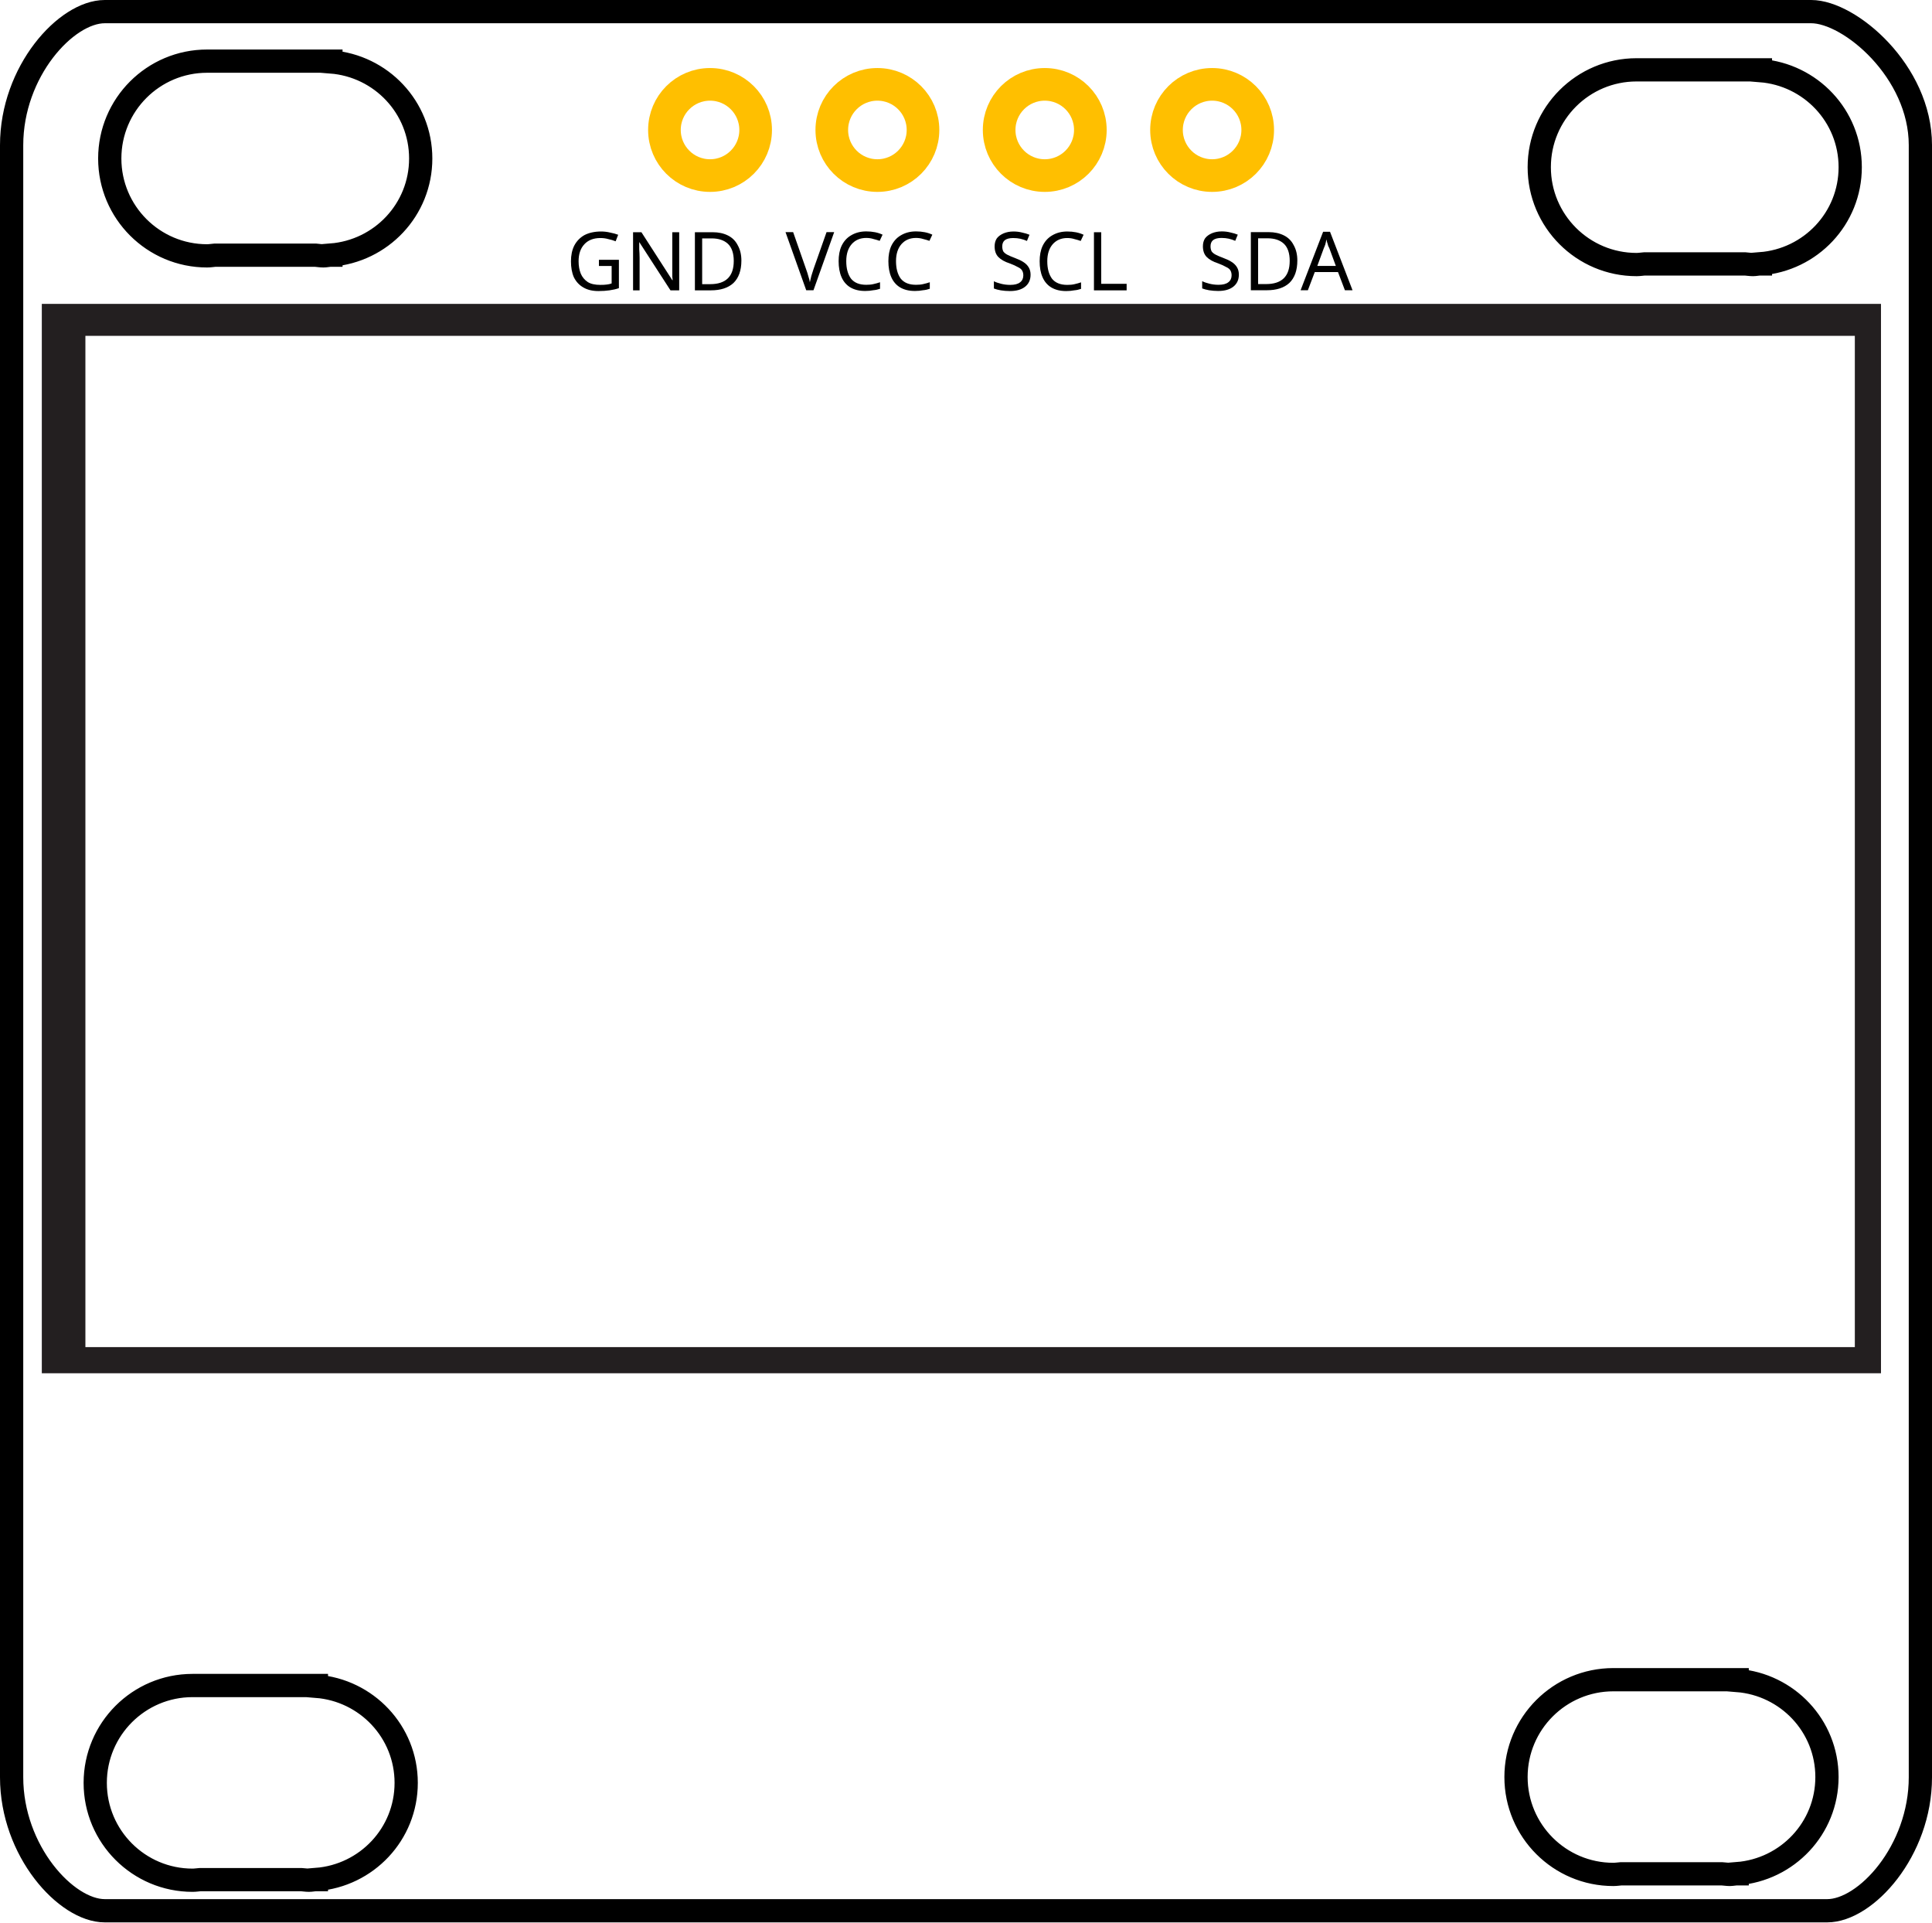
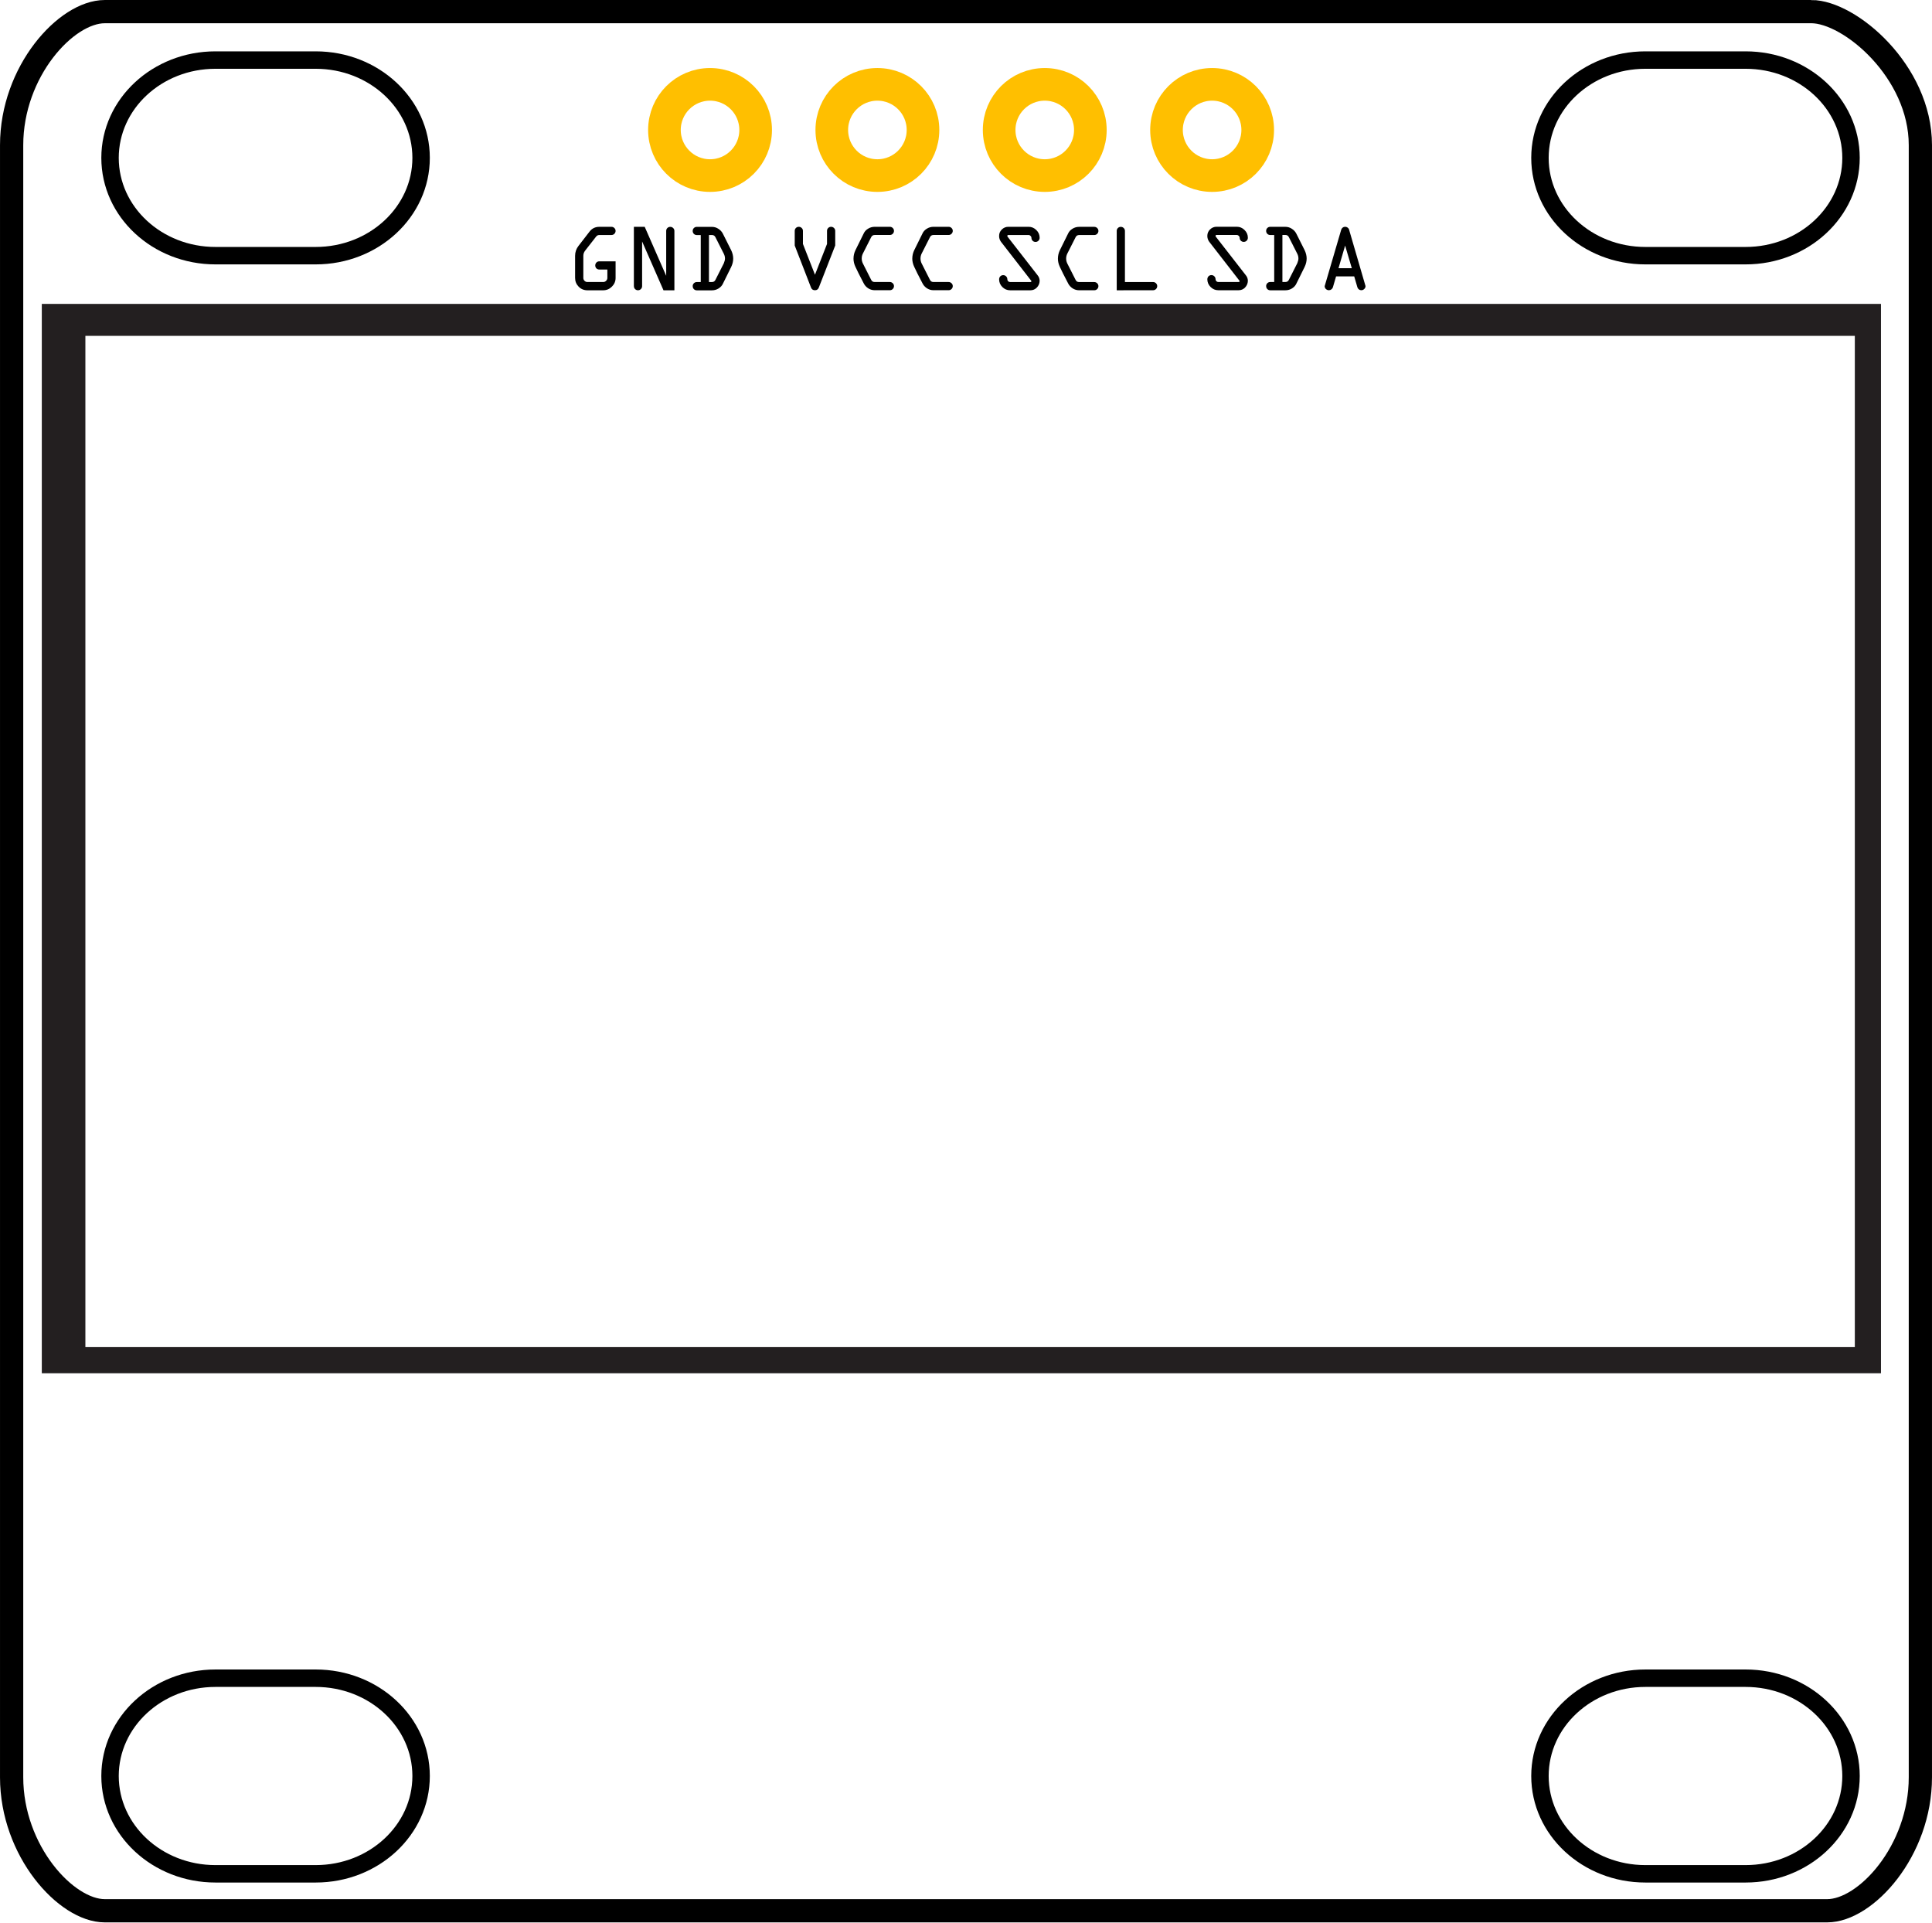
<svg xmlns="http://www.w3.org/2000/svg" version="1.1" id="Layer_1" x="0px" y="0px" width="110.825" height="110.257" viewBox="-46.775 16.925 110.825 110.257" enable-background="new -46.775 16.925 79.95 72.75" xml:space="preserve">
  <defs id="defs23" />
  <g id="keepout" transform="translate(0.5599988,37.16133)" />
  <g id="soldermask" transform="translate(0.5599988,37.16133)" />
  <g id="outline" transform="translate(0.5599988,37.16133)" />
-   <g id="g982">
-     <g transform="matrix(1.333333,0,0,1.333333,16.25833,-4.975)" id="silkscreen">
-       <path id="path2" d="m 30.648,16.925 h -73.417 c -1.66,0 -4.006,2.571 -4.006,5.745 v 70.205 c 0,3.171 2.346,5.743 4.006,5.743 h 74.104 c 1.66,0 4.009,-2.572 4.009,-5.743 V 22.669 c 0,-3.173 -3.036,-5.744 -4.696,-5.744 z m -64.311,80.348 v 0.006 h -0.047 c -0.094,0.006 -0.183,0.026 -0.276,0.026 -0.112,0 -0.22,-0.021 -0.328,-0.026 h -4.349 c -0.108,0.008 -0.215,0.026 -0.327,0.026 -2.313,0 -4.188,-1.875 -4.188,-4.188 0,-2.312 1.875,-4.188 4.188,-4.188 h 5.327 v 0.033 c 2.158,0.168 3.863,1.953 3.863,4.154 0,2.204 -1.703,3.989 -3.863,4.157 z m 0.625,-69.875 v 0.005 h -0.047 c -0.094,0.006 -0.183,0.028 -0.276,0.028 -0.112,0 -0.22,-0.019 -0.328,-0.028 h -4.349 c -0.108,0.009 -0.215,0.028 -0.327,0.028 -2.313,0 -4.188,-1.875 -4.188,-4.188 0,-2.313 1.874,-4.188 4.188,-4.188 h 5.327 v 0.033 c 2.158,0.168 3.863,1.953 3.863,4.155 0,2.202 -1.703,3.987 -3.863,4.155 z m 60.5,69.625 v 0.006 h -0.047 c -0.094,0.006 -0.183,0.026 -0.276,0.026 -0.112,0 -0.22,-0.021 -0.328,-0.026 h -4.349 c -0.108,0.008 -0.215,0.026 -0.327,0.026 -2.313,0 -4.188,-1.875 -4.188,-4.188 0,-2.312 1.875,-4.188 4.188,-4.188 h 5.327 v 0.033 c 2.158,0.168 3.863,1.953 3.863,4.154 0,2.204 -1.703,3.989 -3.863,4.157 z m 1,-69.251 v 0.006 h -0.047 c -0.094,0.006 -0.183,0.027 -0.276,0.027 -0.112,0 -0.22,-0.02 -0.328,-0.027 h -4.349 c -0.108,0.008 -0.215,0.027 -0.327,0.027 -2.313,0 -4.188,-1.875 -4.188,-4.188 0,-2.313 1.875,-4.188 4.188,-4.188 h 5.327 v 0.033 c 2.158,0.168 3.863,1.953 3.863,4.155 0,2.202 -1.703,3.988 -3.863,4.155 z" style="fill:none;stroke:#000000;stroke-opacity:1" />
-       <text id="text36" font-size="2.5" style="font-style:normal;font-variant:normal;font-weight:normal;font-stretch:normal;font-size:3.5px;font-family:OCRA;-inkscape-font-specification:'OCRA, Normal';font-variant-ligatures:normal;font-variant-caps:normal;font-variant-numeric:normal;font-feature-settings:normal;text-align:start;writing-mode:lr-tb;text-anchor:start;fill:#000000" x="-22.928" y="28.912">GND</text>
-       <text id="text38" font-size="2.5" style="font-style:normal;font-variant:normal;font-weight:normal;font-stretch:normal;font-size:3.5px;font-family:OCRA;-inkscape-font-specification:'OCRA, Normal';font-variant-ligatures:normal;font-variant-caps:normal;font-variant-numeric:normal;font-feature-settings:normal;text-align:start;writing-mode:lr-tb;text-anchor:start;fill:#000000" x="-13.48" y="28.91">VCC</text>
-       <text id="text40" font-size="2.5" style="font-style:normal;font-variant:normal;font-weight:normal;font-stretch:normal;font-size:3.5px;font-family:OCRA;-inkscape-font-specification:'OCRA, Normal';font-variant-ligatures:normal;font-variant-caps:normal;font-variant-numeric:normal;font-feature-settings:normal;text-align:start;writing-mode:lr-tb;text-anchor:start;fill:#000000" x="-4.686" y="28.912">SCL</text>
-       <text id="text42" font-size="2.5" style="font-style:normal;font-variant:normal;font-weight:normal;font-stretch:normal;font-size:3.5px;font-family:OCRA;-inkscape-font-specification:'OCRA, Normal';font-variant-ligatures:normal;font-variant-caps:normal;font-variant-numeric:normal;font-feature-settings:normal;text-align:start;writing-mode:lr-tb;text-anchor:start;fill:#000000" x="4.272" y="28.91">SDA</text>
-       <path style="fill:#231f20" d="m 1.299,12.572 v 46 H 80.424 v -46 z m 1.875,1.375 H 79.299 v 43.5 H 3.174 Z" transform="translate(-46.775,16.925)" id="rect44" />
+   <g id="copper1">
+     <g transform="translate(-84.07,-31.01)" id="copper0">
+       <path d="m 78.025,52.773 c 1.445,0 2.616,1.171 2.616,2.616 0,1.445 -1.171,2.616 -2.616,2.616 -1.445,0 -2.616,-1.171 -2.616,-2.616 0,-1.445 1.171,-2.616 2.616,-2.616 z" style="fill:none;stroke:#ffbf00;stroke-width:1.872;stroke-linecap:butt;stroke-linejoin:miter;stroke-miterlimit:4;stroke-dasharray:none;stroke-opacity:1" id="path3278" />
+       <path id="path3280" style="fill:none;stroke:#ffbf00;stroke-width:1.872;stroke-linecap:butt;stroke-linejoin:miter;stroke-miterlimit:4;stroke-dasharray:none;stroke-opacity:1" d="m 87.625,52.773 c 1.445,0 2.616,1.171 2.616,2.616 0,1.445 -1.171,2.616 -2.616,2.616 -1.445,0 -2.616,-1.171 -2.616,-2.616 0,-1.445 1.171,-2.616 2.616,-2.616 z" />
+       <path d="m 97.225,52.773 c 1.445,0 2.616,1.171 2.616,2.616 0,1.445 -1.171,2.616 -2.616,2.616 -1.445,0 -2.616,-1.171 -2.616,-2.616 0,-1.445 1.171,-2.616 2.616,-2.616 z" style="fill:none;stroke:#ffbf00;stroke-width:1.872;stroke-linecap:butt;stroke-linejoin:miter;stroke-miterlimit:4;stroke-dasharray:none;stroke-opacity:1" id="path3282" />
+       <path id="path3284" style="fill:none;stroke:#ffbf00;stroke-width:1.872;stroke-linecap:butt;stroke-linejoin:miter;stroke-miterlimit:4;stroke-dasharray:none;stroke-opacity:1" d="m 106.825,52.773 c 1.445,0 2.616,1.171 2.616,2.616 0,1.445 -1.171,2.616 -2.616,2.616 -1.445,0 -2.616,-1.171 -2.616,-2.616 0,-1.445 1.171,-2.616 2.616,-2.616 z" />
    </g>
-     <g id="copper1">
-       <g id="copper0" transform="translate(-84.07,-31.01)">
-         <path id="path3278" style="fill:none;stroke:#ffbf00;stroke-width:1.872;stroke-linecap:butt;stroke-linejoin:miter;stroke-miterlimit:4;stroke-dasharray:none;stroke-opacity:1" d="m 78.025,52.773 c 1.445,0 2.616,1.171 2.616,2.616 0,1.445 -1.171,2.616 -2.616,2.616 -1.445,0 -2.616,-1.171 -2.616,-2.616 0,-1.445 1.171,-2.616 2.616,-2.616 z" />
-         <path d="m 87.625,52.773 c 1.445,0 2.616,1.171 2.616,2.616 0,1.445 -1.171,2.616 -2.616,2.616 -1.445,0 -2.616,-1.171 -2.616,-2.616 0,-1.445 1.171,-2.616 2.616,-2.616 z" style="fill:none;stroke:#ffbf00;stroke-width:1.872;stroke-linecap:butt;stroke-linejoin:miter;stroke-miterlimit:4;stroke-dasharray:none;stroke-opacity:1" id="path3280" />
-         <path id="path3282" style="fill:none;stroke:#ffbf00;stroke-width:1.872;stroke-linecap:butt;stroke-linejoin:miter;stroke-miterlimit:4;stroke-dasharray:none;stroke-opacity:1" d="m 97.225,52.773 c 1.445,0 2.616,1.171 2.616,2.616 0,1.445 -1.171,2.616 -2.616,2.616 -1.445,0 -2.616,-1.171 -2.616,-2.616 0,-1.445 1.171,-2.616 2.616,-2.616 z" />
-         <path d="m 106.825,52.773 c 1.445,0 2.616,1.171 2.616,2.616 0,1.445 -1.171,2.616 -2.616,2.616 -1.445,0 -2.616,-1.171 -2.616,-2.616 0,-1.445 1.171,-2.616 2.616,-2.616 z" style="fill:none;stroke:#ffbf00;stroke-width:1.872;stroke-linecap:butt;stroke-linejoin:miter;stroke-miterlimit:4;stroke-dasharray:none;stroke-opacity:1" id="path3284" />
-       </g>
+   </g>
+   <g id="silkscreen">
+     <g transform="matrix(1.333333,0,0,1.333333,16.25833,-4.975)" aria-label="GND" style="font-style:normal;font-variant:normal;font-weight:normal;font-stretch:normal;font-size:3.5px;font-family:OCRA;-inkscape-font-specification:'OCRA, Normal';font-variant-ligatures:normal;font-variant-caps:normal;font-variant-numeric:normal;font-feature-settings:normal;text-align:start;writing-mode:lr-tb;text-anchor:start;fill:#000000" id="text36">
+       <path d="m -22.533,28.38 v -0.949 q 0,-0.241 0.147,-0.43 l 0.476,-0.616 q 0.158,-0.203 0.42,-0.203 h 0.521 q 0.073,0 0.126,0.052 0.052,0.052 0.052,0.122 0,0.073 -0.052,0.126 -0.052,0.052 -0.126,0.052 h -0.521 q -0.087,0 -0.14,0.07 l -0.476,0.609 q -0.073,0.098 -0.073,0.217 v 0.949 q 0,0.073 0.052,0.126 0.052,0.052 0.122,0.052 h 0.682 q 0.07,0 0.122,-0.052 0.056,-0.052 0.056,-0.126 v -0.36 h -0.346 q -0.073,0 -0.126,-0.049 -0.049,-0.052 -0.049,-0.126 0,-0.073 0.049,-0.126 0.052,-0.052 0.126,-0.052 h 0.7 v 0.714 q 0,0.217 -0.158,0.374 -0.158,0.158 -0.374,0.158 h -0.682 q -0.221,0 -0.374,-0.154 -0.154,-0.158 -0.154,-0.378 z" style="font-style:normal;font-variant:normal;font-weight:normal;font-stretch:normal;font-size:3.5px;font-family:OCRA;-inkscape-font-specification:'OCRA, Normal';font-variant-ligatures:normal;font-variant-caps:normal;font-variant-numeric:normal;font-feature-settings:normal;text-align:start;writing-mode:lr-tb;text-anchor:start;fill:#000000" id="path844" />
+       <path d="m -20.004,28.733 v -2.551 h 0.466 l 0.924,2.107 v -1.932 q 0,-0.07 0.049,-0.122 0.052,-0.052 0.126,-0.052 0.073,0 0.126,0.052 0.052,0.052 0.052,0.122 v 2.555 h -0.469 l -0.92,-2.1 v 1.921 q 0,0.073 -0.052,0.126 -0.052,0.052 -0.126,0.052 -0.073,0 -0.126,-0.052 -0.049,-0.052 -0.049,-0.126 z" style="font-style:normal;font-variant:normal;font-weight:normal;font-stretch:normal;font-size:3.5px;font-family:OCRA;-inkscape-font-specification:'OCRA, Normal';font-variant-ligatures:normal;font-variant-caps:normal;font-variant-numeric:normal;font-feature-settings:normal;text-align:start;writing-mode:lr-tb;text-anchor:start;fill:#000000" id="path846" />
+       <path d="m -17.474,28.733 q 0,-0.07 0.049,-0.122 0.052,-0.052 0.126,-0.052 h 0.172 v -2.023 h -0.172 q -0.073,0 -0.126,-0.052 -0.049,-0.052 -0.049,-0.126 0,-0.07 0.049,-0.122 0.052,-0.052 0.126,-0.052 h 0.651 q 0.154,0 0.28,0.084 0.13,0.084 0.193,0.21 l 0.357,0.711 q 0.087,0.182 0.087,0.36 0,0.178 -0.087,0.36 l -0.353,0.714 q -0.056,0.126 -0.189,0.21 -0.13,0.081 -0.287,0.081 h -0.651 q -0.073,0 -0.126,-0.052 -0.049,-0.052 -0.049,-0.126 z m 0.7,-0.175 h 0.126 q 0.108,0 0.154,-0.098 l 0.36,-0.711 q 0.049,-0.119 0.049,-0.203 0,-0.105 -0.049,-0.203 l -0.36,-0.711 q -0.045,-0.098 -0.154,-0.098 h -0.126 z" style="font-style:normal;font-variant:normal;font-weight:normal;font-stretch:normal;font-size:3.5px;font-family:OCRA;-inkscape-font-specification:'OCRA, Normal';font-variant-ligatures:normal;font-variant-caps:normal;font-variant-numeric:normal;font-feature-settings:normal;text-align:start;writing-mode:lr-tb;text-anchor:start;fill:#000000" id="path848" />
+     </g>
+     <g transform="matrix(1.333333,0,0,1.333333,16.25833,-4.975)" aria-label="VCC" style="font-style:normal;font-variant:normal;font-weight:normal;font-stretch:normal;font-size:3.5px;font-family:OCRA;-inkscape-font-specification:'OCRA, Normal';font-variant-ligatures:normal;font-variant-caps:normal;font-variant-numeric:normal;font-feature-settings:normal;text-align:start;writing-mode:lr-tb;text-anchor:start;fill:#000000" id="text38">
+       <path d="m -13.084,26.988 v -0.633 q 0,-0.07 0.049,-0.122 0.052,-0.052 0.126,-0.052 0.073,0 0.126,0.052 0.052,0.052 0.052,0.122 v 0.564 l 0.518,1.323 0.518,-1.323 v -0.564 q 0,-0.07 0.049,-0.122 0.052,-0.052 0.126,-0.052 0.073,0 0.126,0.052 0.052,0.052 0.052,0.122 v 0.63 l -0.707,1.813 q -0.045,0.112 -0.165,0.112 -0.122,0 -0.168,-0.112 z" style="font-style:normal;font-variant:normal;font-weight:normal;font-stretch:normal;font-size:3.5px;font-family:OCRA;-inkscape-font-specification:'OCRA, Normal';font-variant-ligatures:normal;font-variant-caps:normal;font-variant-numeric:normal;font-feature-settings:normal;text-align:start;writing-mode:lr-tb;text-anchor:start;fill:#000000" id="path851" />
+       <path d="m -10.555,27.545 q 0,-0.185 0.084,-0.36 l 0.353,-0.714 q 0.056,-0.126 0.185,-0.206 0.133,-0.084 0.29,-0.084 h 0.651 q 0.073,0 0.126,0.052 0.052,0.052 0.052,0.122 0,0.073 -0.052,0.126 -0.052,0.052 -0.126,0.052 h -0.651 q -0.108,0 -0.154,0.098 l -0.36,0.711 q -0.045,0.098 -0.045,0.203 0,0.105 0.045,0.203 l 0.36,0.711 q 0.045,0.098 0.154,0.098 h 0.651 q 0.073,0 0.126,0.052 0.052,0.052 0.052,0.122 0,0.073 -0.052,0.126 -0.052,0.052 -0.126,0.052 h -0.651 q -0.154,0 -0.283,-0.084 -0.126,-0.084 -0.189,-0.21 -0.259,-0.493 -0.357,-0.711 -0.084,-0.178 -0.084,-0.36 z" style="font-style:normal;font-variant:normal;font-weight:normal;font-stretch:normal;font-size:3.5px;font-family:OCRA;-inkscape-font-specification:'OCRA, Normal';font-variant-ligatures:normal;font-variant-caps:normal;font-variant-numeric:normal;font-feature-settings:normal;text-align:start;writing-mode:lr-tb;text-anchor:start;fill:#000000" id="path853" />
+       <path d="m -8.026,27.545 q 0,-0.185 0.084,-0.36 l 0.353,-0.714 q 0.056,-0.126 0.185,-0.206 0.133,-0.084 0.29,-0.084 h 0.651 q 0.073,0 0.126,0.052 0.052,0.052 0.052,0.122 0,0.073 -0.052,0.126 -0.052,0.052 -0.126,0.052 h -0.651 q -0.108,0 -0.154,0.098 l -0.36,0.711 q -0.045,0.098 -0.045,0.203 0,0.105 0.045,0.203 l 0.36,0.711 q 0.045,0.098 0.154,0.098 h 0.651 q 0.073,0 0.126,0.052 0.052,0.052 0.052,0.122 0,0.073 -0.052,0.126 -0.052,0.052 -0.126,0.052 h -0.651 q -0.154,0 -0.283,-0.084 -0.126,-0.084 -0.189,-0.21 -0.259,-0.493 -0.357,-0.711 -0.084,-0.178 -0.084,-0.36 z" style="font-style:normal;font-variant:normal;font-weight:normal;font-stretch:normal;font-size:3.5px;font-family:OCRA;-inkscape-font-specification:'OCRA, Normal';font-variant-ligatures:normal;font-variant-caps:normal;font-variant-numeric:normal;font-feature-settings:normal;text-align:start;writing-mode:lr-tb;text-anchor:start;fill:#000000" id="path855" />
+     </g>
+     <g transform="matrix(1.333333,0,0,1.333333,16.25833,-4.975)" aria-label="SCL" style="font-style:normal;font-variant:normal;font-weight:normal;font-stretch:normal;font-size:3.5px;font-family:OCRA;-inkscape-font-specification:'OCRA, Normal';font-variant-ligatures:normal;font-variant-caps:normal;font-variant-numeric:normal;font-feature-settings:normal;text-align:start;writing-mode:lr-tb;text-anchor:start;fill:#000000" id="text40">
+       <path d="m -4.29,28.439 q 0,-0.073 0.049,-0.126 0.052,-0.052 0.126,-0.052 0.073,0 0.126,0.052 0.052,0.052 0.052,0.126 0,0.049 0.035,0.084 0.035,0.035 0.084,0.035 h 0.872 q 0.045,0 0.045,-0.045 l -1.309,-1.687 q -0.081,-0.112 -0.081,-0.245 v -0.011 q 0,-0.158 0.116,-0.273 0.119,-0.116 0.28,-0.116 h 0.872 q 0.193,0 0.333,0.14 0.143,0.14 0.143,0.333 0,0.073 -0.052,0.126 -0.052,0.052 -0.126,0.052 -0.073,0 -0.126,-0.052 -0.049,-0.052 -0.049,-0.126 0,-0.045 -0.038,-0.081 -0.035,-0.038 -0.084,-0.038 h -0.872 q -0.042,0 -0.042,0.035 v 0.011 0.014 l 1.302,1.673 q 0.087,0.105 0.087,0.245 -0.007,0.165 -0.122,0.283 -0.112,0.116 -0.277,0.116 h -0.872 q -0.193,0 -0.333,-0.14 -0.14,-0.14 -0.14,-0.333 z" style="font-style:normal;font-variant:normal;font-weight:normal;font-stretch:normal;font-size:3.5px;font-family:OCRA;-inkscape-font-specification:'OCRA, Normal';font-variant-ligatures:normal;font-variant-caps:normal;font-variant-numeric:normal;font-feature-settings:normal;text-align:start;writing-mode:lr-tb;text-anchor:start;fill:#000000" id="path858" />
+       <path d="m -1.761,27.547 q 0,-0.185 0.084,-0.36 l 0.353,-0.714 q 0.056,-0.126 0.185,-0.206 0.133,-0.084 0.291,-0.084 h 0.651 q 0.073,0 0.126,0.052 0.052,0.052 0.052,0.122 0,0.073 -0.052,0.126 -0.052,0.052 -0.126,0.052 h -0.651 q -0.108,0 -0.154,0.098 l -0.36,0.711 q -0.045,0.098 -0.045,0.203 0,0.105 0.045,0.203 l 0.36,0.711 q 0.045,0.098 0.154,0.098 h 0.651 q 0.073,0 0.126,0.052 0.052,0.052 0.052,0.122 0,0.073 -0.052,0.126 -0.052,0.052 -0.126,0.052 h -0.651 q -0.154,0 -0.284,-0.084 -0.126,-0.084 -0.189,-0.21 -0.259,-0.493 -0.357,-0.711 -0.084,-0.178 -0.084,-0.36 z" style="font-style:normal;font-variant:normal;font-weight:normal;font-stretch:normal;font-size:3.5px;font-family:OCRA;-inkscape-font-specification:'OCRA, Normal';font-variant-ligatures:normal;font-variant-caps:normal;font-variant-numeric:normal;font-feature-settings:normal;text-align:start;writing-mode:lr-tb;text-anchor:start;fill:#000000" id="path860" />
+       <path d="m 0.769,28.912 v -2.555 q 0,-0.07 0.049,-0.122 0.052,-0.052 0.126,-0.052 0.073,0 0.126,0.052 0.052,0.052 0.052,0.122 v 2.201 h 1.211 q 0.073,0 0.126,0.052 0.052,0.052 0.052,0.122 0,0.073 -0.052,0.126 -0.052,0.052 -0.126,0.052 z" style="font-style:normal;font-variant:normal;font-weight:normal;font-stretch:normal;font-size:3.5px;font-family:OCRA;-inkscape-font-specification:'OCRA, Normal';font-variant-ligatures:normal;font-variant-caps:normal;font-variant-numeric:normal;font-feature-settings:normal;text-align:start;writing-mode:lr-tb;text-anchor:start;fill:#000000" id="path862" />
+     </g>
+     <g transform="matrix(1.333333,0,0,1.333333,16.25833,-4.975)" aria-label="SDA" style="font-style:normal;font-variant:normal;font-weight:normal;font-stretch:normal;font-size:3.5px;font-family:OCRA;-inkscape-font-specification:'OCRA, Normal';font-variant-ligatures:normal;font-variant-caps:normal;font-variant-numeric:normal;font-feature-settings:normal;text-align:start;writing-mode:lr-tb;text-anchor:start;fill:#000000" id="text42">
+       <path d="m 4.668,28.437 q 0,-0.073 0.049,-0.126 0.052,-0.052 0.126,-0.052 0.073,0 0.126,0.052 0.052,0.052 0.052,0.126 0,0.049 0.035,0.084 0.035,0.035 0.084,0.035 h 0.872 q 0.045,0 0.045,-0.045 l -1.309,-1.687 q -0.081,-0.112 -0.081,-0.245 v -0.011 q 0,-0.158 0.116,-0.273 0.119,-0.116 0.28,-0.116 h 0.872 q 0.193,0 0.333,0.14 0.143,0.14 0.143,0.333 0,0.073 -0.052,0.126 -0.052,0.052 -0.126,0.052 -0.073,0 -0.126,-0.052 -0.049,-0.052 -0.049,-0.126 0,-0.045 -0.038,-0.081 -0.035,-0.038 -0.084,-0.038 h -0.872 q -0.042,0 -0.042,0.035 v 0.011 0.014 l 1.302,1.673 q 0.087,0.105 0.087,0.245 -0.007,0.165 -0.122,0.283 -0.112,0.116 -0.277,0.116 h -0.872 q -0.193,0 -0.333,-0.14 -0.14,-0.14 -0.14,-0.333 z" style="font-style:normal;font-variant:normal;font-weight:normal;font-stretch:normal;font-size:3.5px;font-family:OCRA;-inkscape-font-specification:'OCRA, Normal';font-variant-ligatures:normal;font-variant-caps:normal;font-variant-numeric:normal;font-feature-settings:normal;text-align:start;writing-mode:lr-tb;text-anchor:start;fill:#000000" id="path865" />
+       <path d="m 7.197,28.731 q 0,-0.07 0.049,-0.122 0.052,-0.052 0.126,-0.052 h 0.172 v -2.023 h -0.172 q -0.073,0 -0.126,-0.052 -0.049,-0.052 -0.049,-0.126 0,-0.07 0.049,-0.122 0.052,-0.052 0.126,-0.052 h 0.651 q 0.154,0 0.28,0.084 0.13,0.084 0.193,0.21 l 0.357,0.711 q 0.087,0.182 0.087,0.36 0,0.178 -0.087,0.36 l -0.353,0.714 q -0.056,0.126 -0.189,0.21 -0.13,0.081 -0.287,0.081 h -0.651 q -0.073,0 -0.126,-0.052 -0.049,-0.052 -0.049,-0.126 z m 0.7,-0.175 h 0.126 q 0.108,0 0.154,-0.098 l 0.36,-0.711 q 0.049,-0.119 0.049,-0.203 0,-0.105 -0.049,-0.203 l -0.36,-0.711 q -0.045,-0.098 -0.154,-0.098 h -0.126 z" style="font-style:normal;font-variant:normal;font-weight:normal;font-stretch:normal;font-size:3.5px;font-family:OCRA;-inkscape-font-specification:'OCRA, Normal';font-variant-ligatures:normal;font-variant-caps:normal;font-variant-numeric:normal;font-feature-settings:normal;text-align:start;writing-mode:lr-tb;text-anchor:start;fill:#000000" id="path867" />
+       <path d="m 9.716,28.731 0.711,-2.425 q 0.018,-0.056 0.063,-0.091 0.045,-0.035 0.105,-0.035 0.059,0 0.108,0.035 0.049,0.035 0.063,0.091 l 0.707,2.425 q 0,0.073 -0.056,0.126 -0.052,0.052 -0.126,0.052 -0.059,0 -0.105,-0.035 -0.045,-0.035 -0.063,-0.091 l -0.137,-0.469 h -0.78 l -0.137,0.469 q -0.018,0.056 -0.067,0.091 -0.045,0.035 -0.105,0.035 -0.073,0 -0.13,-0.052 -0.052,-0.052 -0.052,-0.126 z m 0.595,-0.77 h 0.571 l -0.287,-0.973 z" style="font-style:normal;font-variant:normal;font-weight:normal;font-stretch:normal;font-size:3.5px;font-family:OCRA;-inkscape-font-specification:'OCRA, Normal';font-variant-ligatures:normal;font-variant-caps:normal;font-variant-numeric:normal;font-feature-settings:normal;text-align:start;writing-mode:lr-tb;text-anchor:start;fill:#000000" id="path869" />
+     </g>
+     <g id="g910">
+       <path id="path2" d="M 57.122,17.592 H -40.767 c -2.213,0 -5.341,3.428 -5.341,7.66 v 93.607 c 0,4.228 3.128,7.657 5.341,7.657 h 98.805 c 2.213,0 5.345,-3.429 5.345,-7.657 V 25.25 c 0,-4.231 -4.048,-7.659 -6.261,-7.659 z" style="fill:none;stroke:#000000;stroke-width:1.333;stroke-opacity:1" />
+       <path style="fill:#231f20;stroke-width:1.333" d="M -44.377,34.355 V 95.688 H 61.123 V 34.355 Z m 2.5,1.833 H 59.623 V 94.188 H -41.877 Z" id="rect44" />
+       <rect style="fill:none;fill-opacity:1;stroke:#000000;stroke-width:1;stroke-miterlimit:4;stroke-dasharray:none;stroke-opacity:1" id="rect892" width="17.844" height="11.219" x="-40.463" y="20.37" ry="6.047" />
+       <rect ry="6.047" y="20.37" x="41.561" height="11.219" width="17.844" id="rect894" style="fill:none;fill-opacity:1;stroke:#000000;stroke-width:1;stroke-miterlimit:4;stroke-dasharray:none;stroke-opacity:1" />
+       <rect ry="6.047" y="113.178" x="-40.463" height="11.219" width="17.844" id="rect900" style="fill:none;fill-opacity:1;stroke:#000000;stroke-width:1;stroke-miterlimit:4;stroke-dasharray:none;stroke-opacity:1" />
+       <rect style="fill:none;fill-opacity:1;stroke:#000000;stroke-width:1;stroke-miterlimit:4;stroke-dasharray:none;stroke-opacity:1" id="rect902" width="17.844" height="11.219" x="41.561" y="113.178" ry="6.047" />
    </g>
  </g>
</svg>
